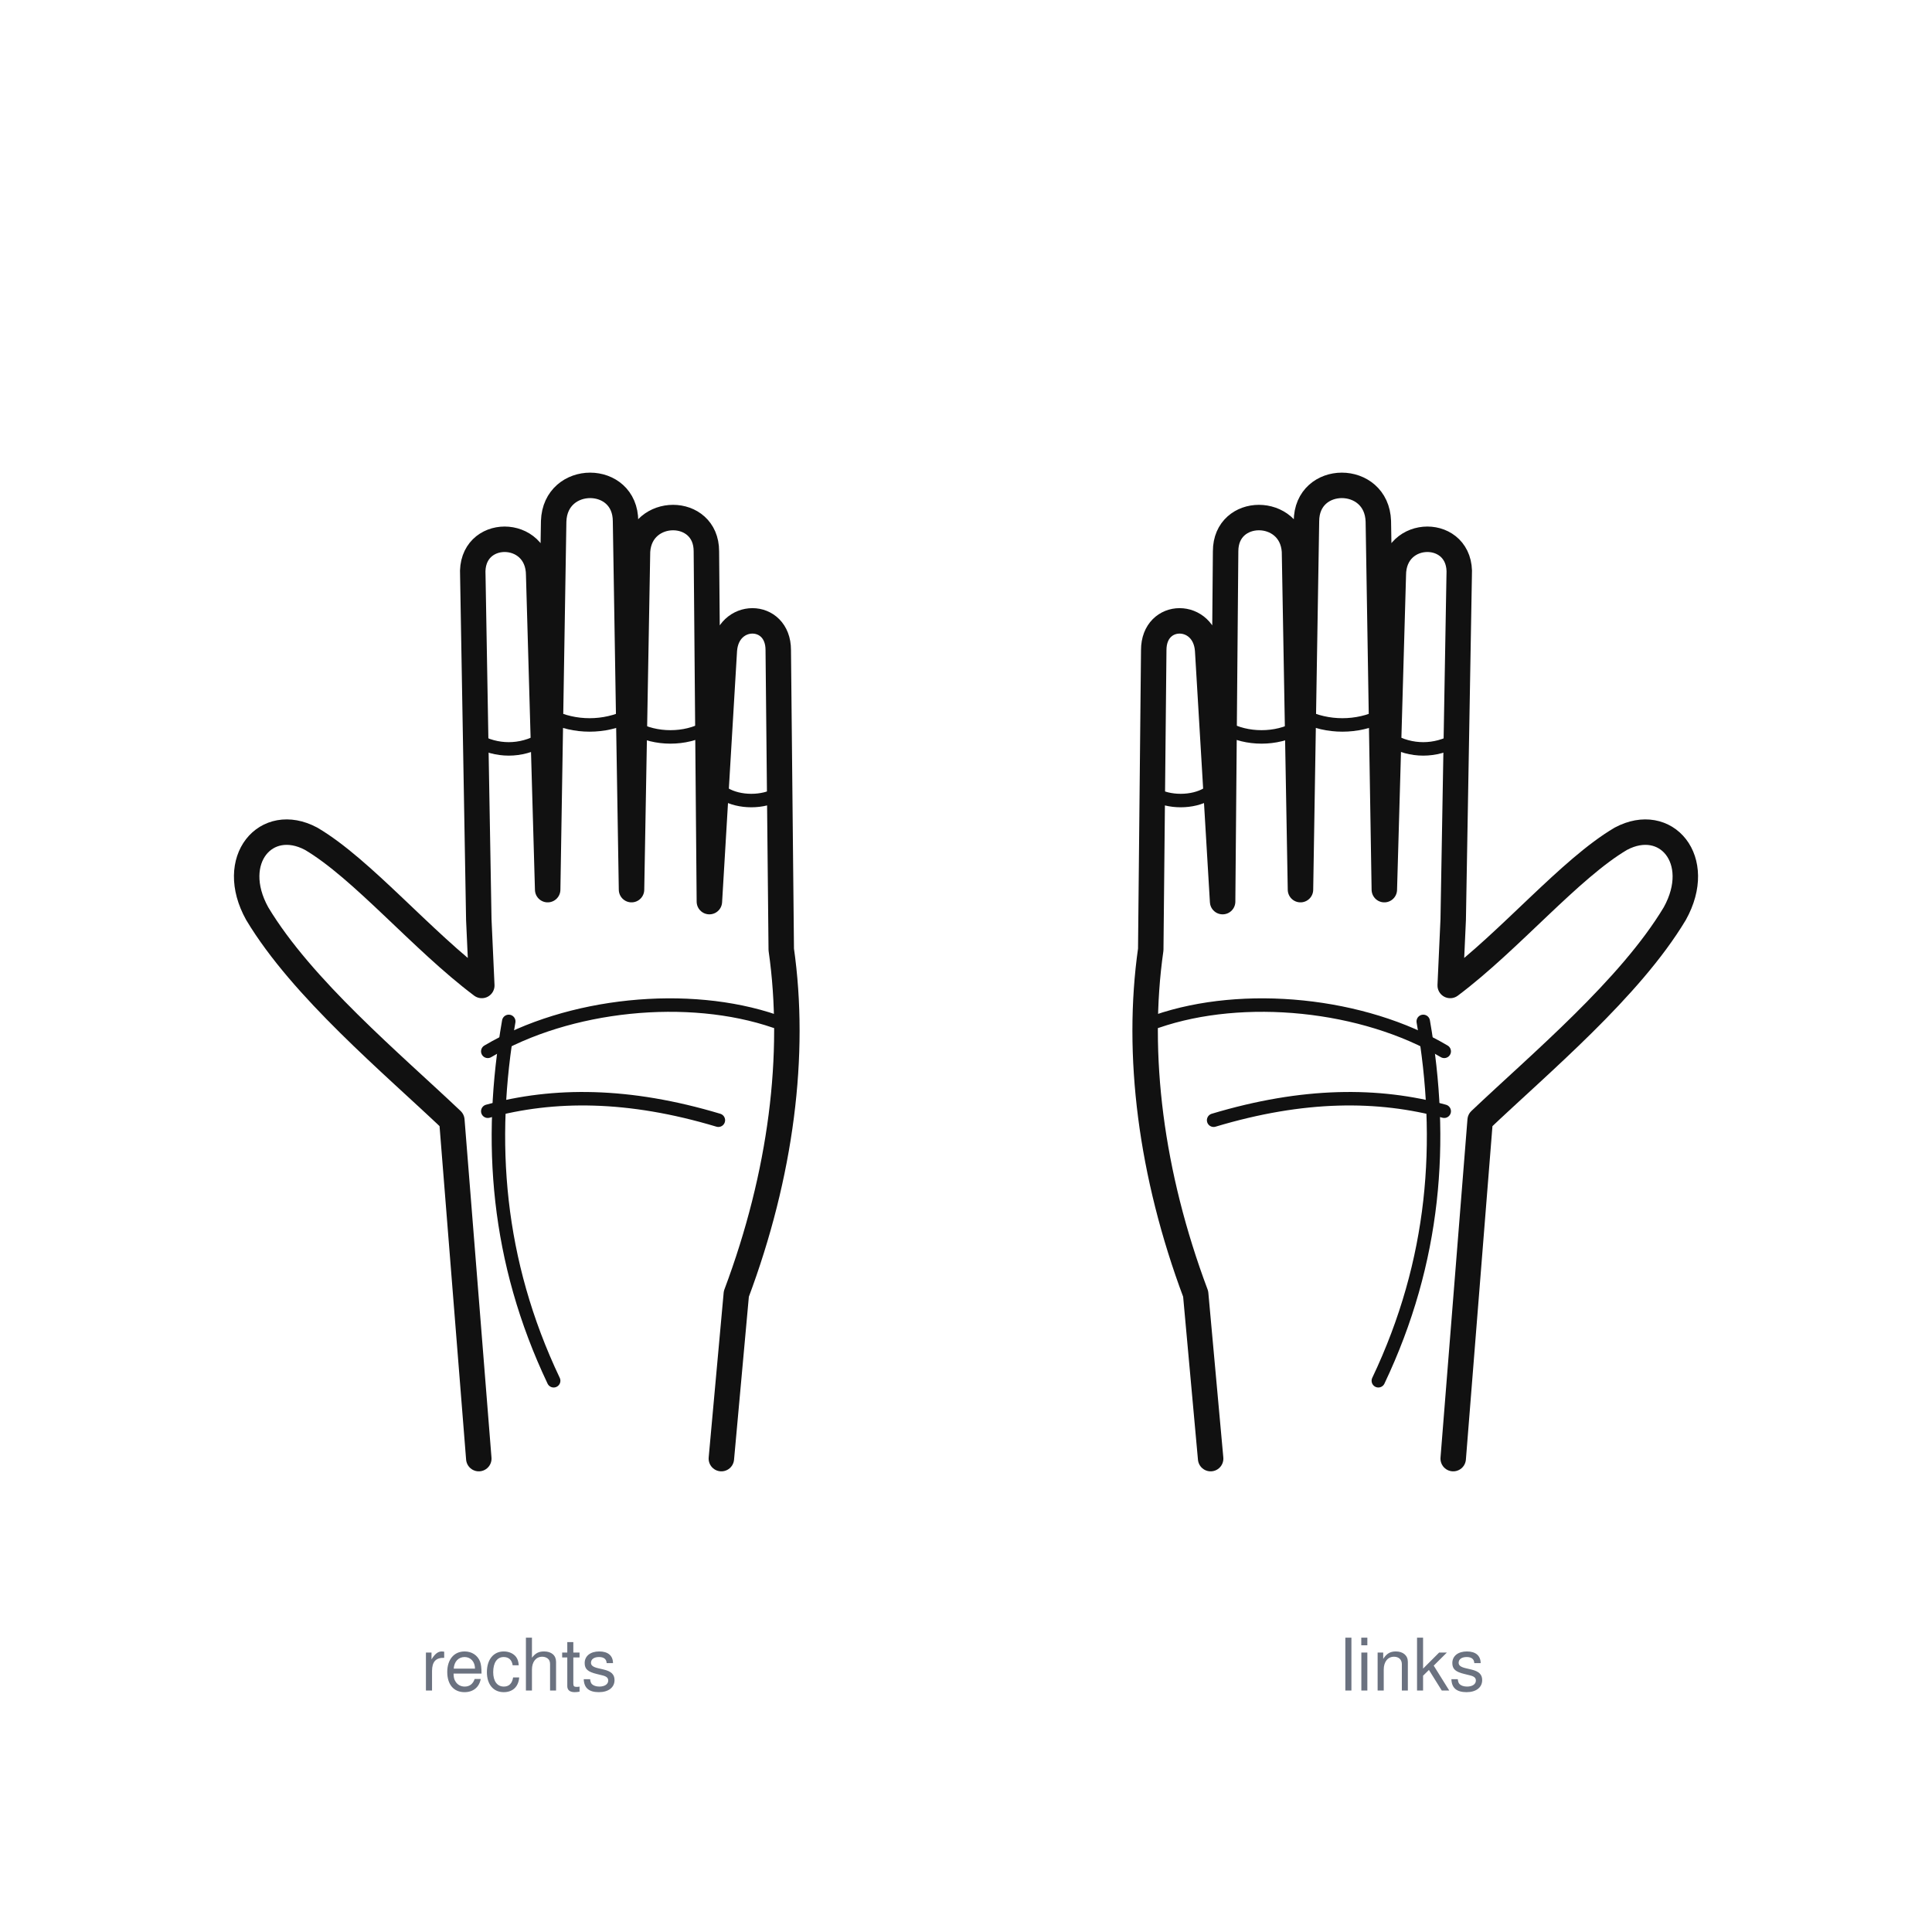
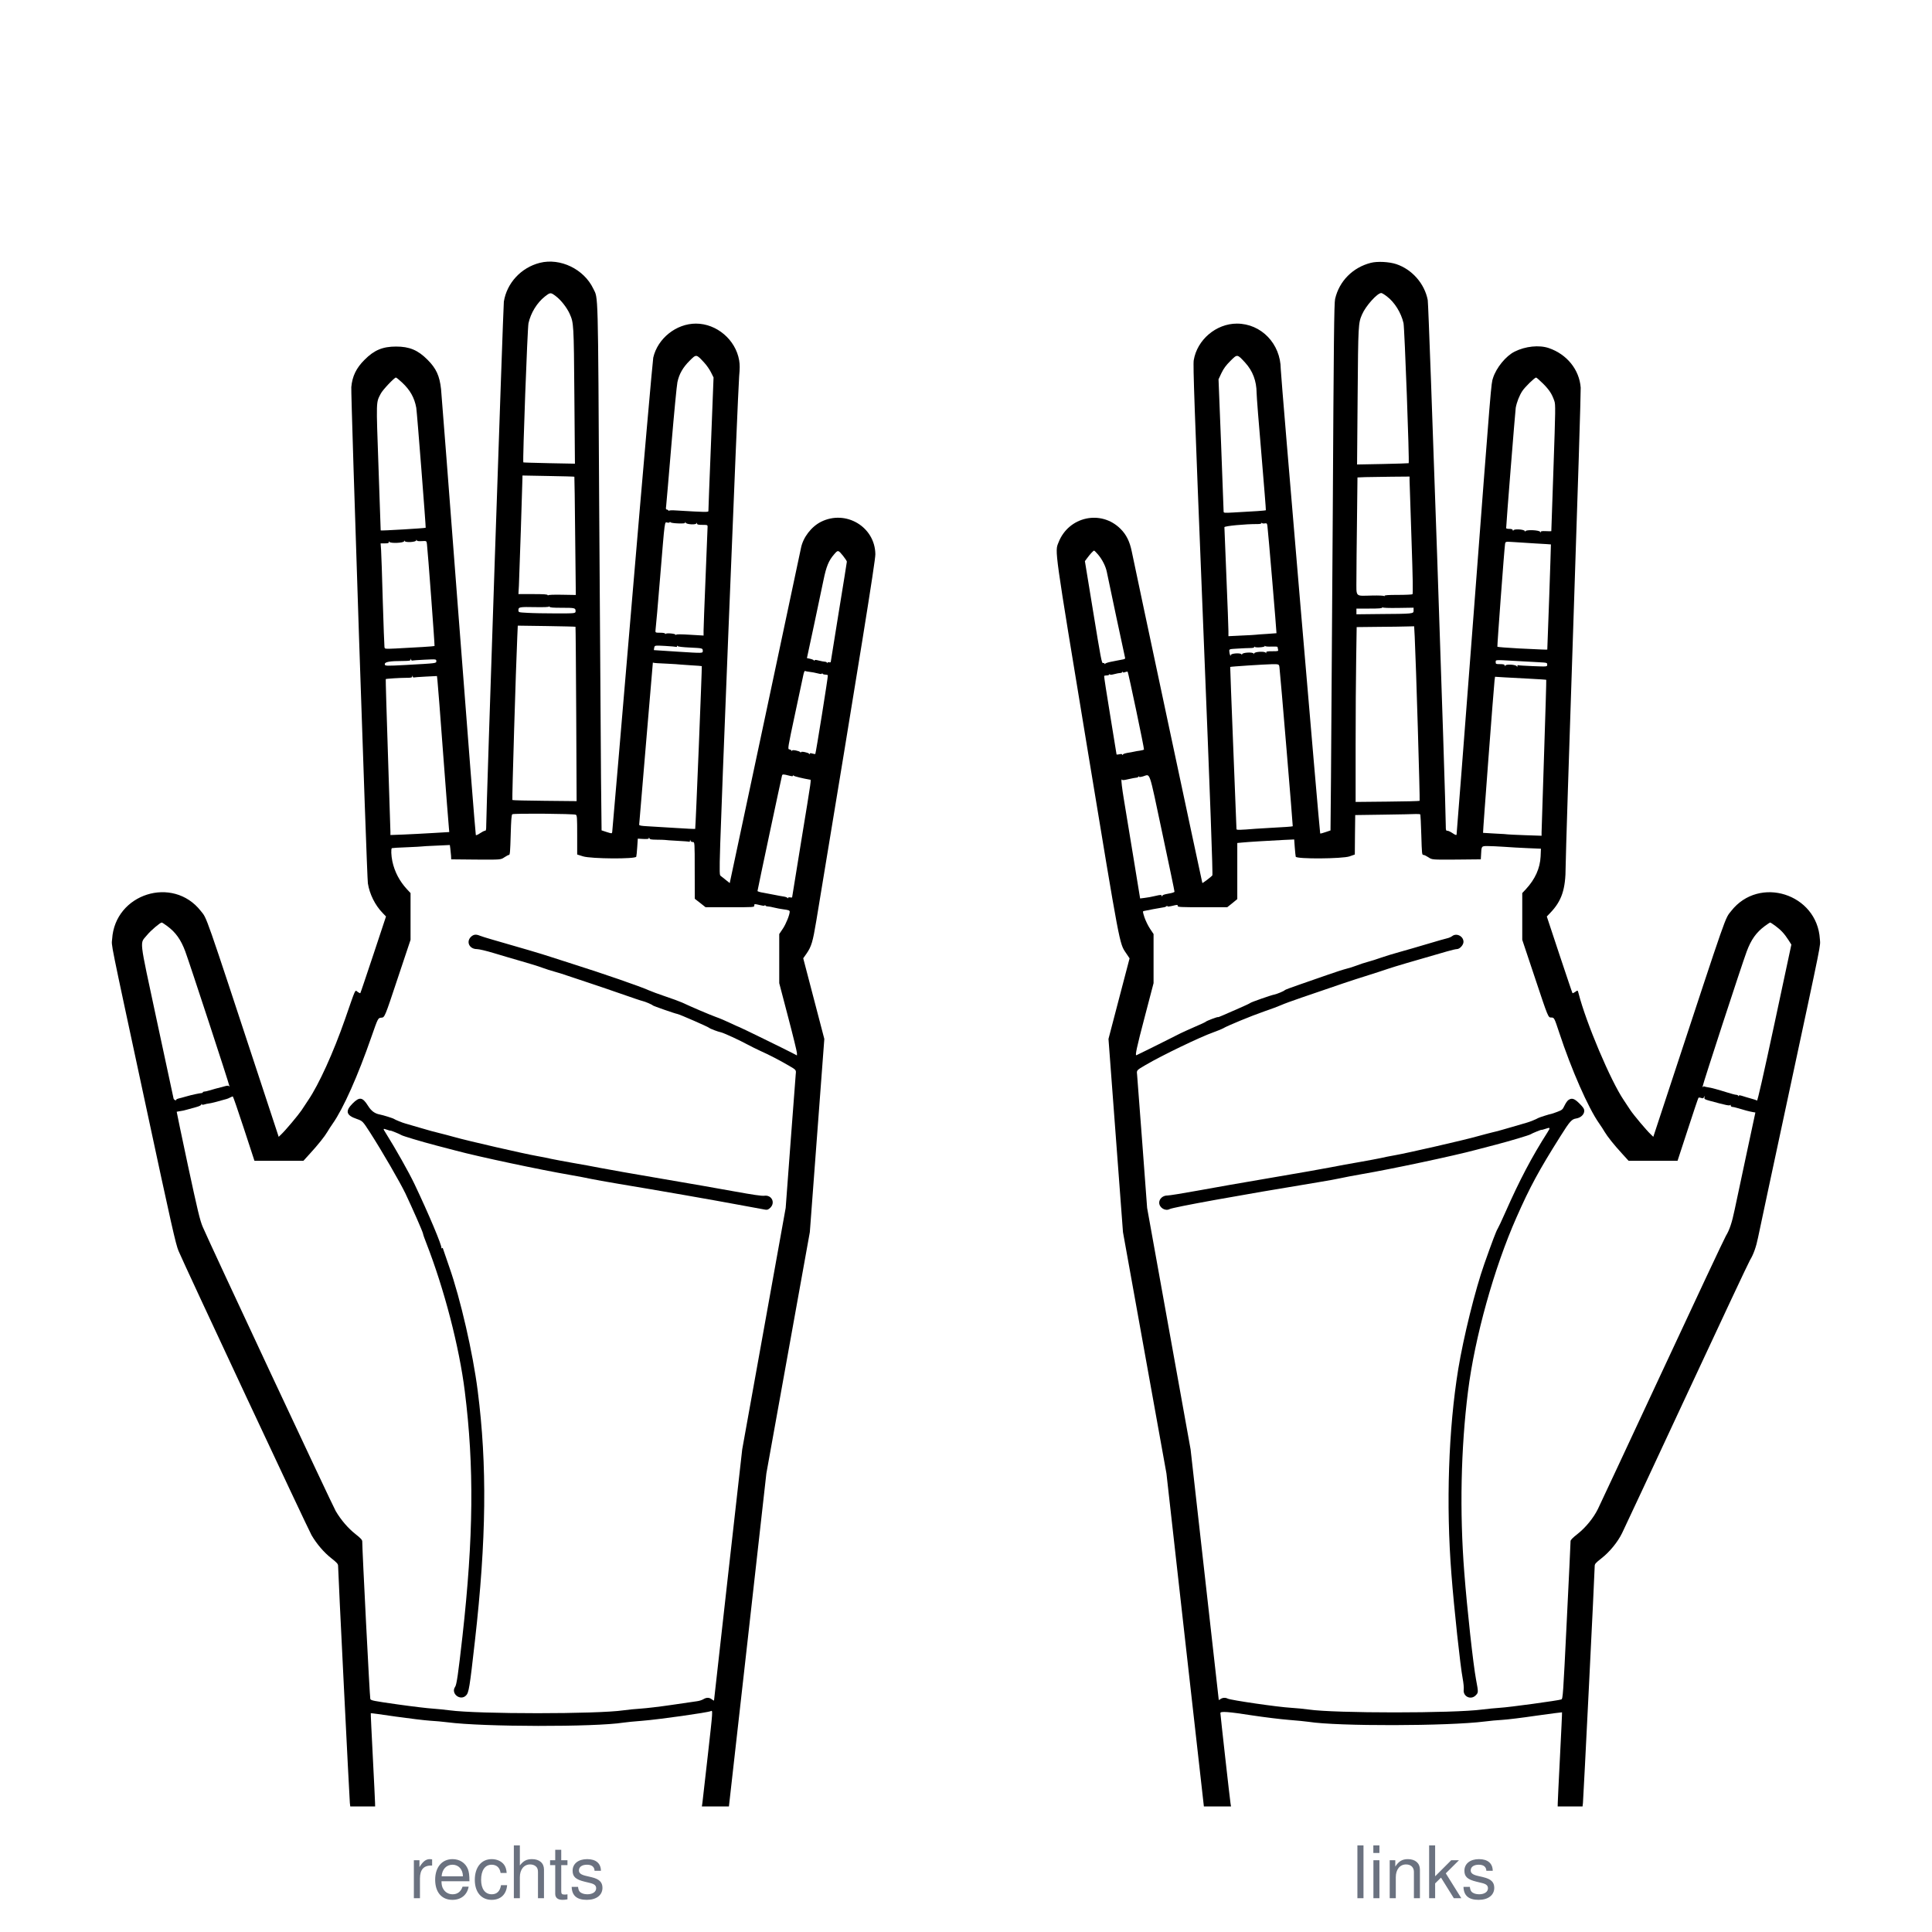
- <svg xmlns="http://www.w3.org/2000/svg" viewBox="0 0 800 800" fill="none" stroke="#111" stroke-linecap="round" stroke-linejoin="round">
-   <g transform="translate(215 400) scale(0.62) translate(-407 -463)">
-     <path stroke-width="17" d="M380 792 L 362 566 C 322 528 262 478 232 428 C 212 392 238 362 268 378 C 302 398 342 446 382 476 L 380 432 L 376 202 C 374 170 420 170 420 202 L 426 412 L 430 166 C 431 134 478 134 478 166 L 482 412 L 486 186 C 488 156 532 156 532 186 L 534 420 L 544 252 C 546 226 580 226 580 252 L 582 452 C 592 522 582 602 552 682 L 542 792" />
-     <g stroke-width="9">
-       <path d="M378 312 C 392 320 408 320 422 312" />
-       <path d="M428 296 C 444 304 464 304 480 296" />
-       <path d="M484 304 C 498 312 518 312 532 304" />
-       <path d="M544 348 C 554 354 570 354 580 348" />
-       <path d="M386 520 C 440 488 520 480 578 500" />
-       <path d="M386 560 C 430 548 480 548 540 566" />
-       <path d="M400 500 C 386 580 392 660 430 740" />
-     </g>
+ <svg xmlns="http://www.w3.org/2000/svg" viewBox="0 0 2400 2400">
+   <g transform="translate(0,2400) scale(0.1,-0.1)" fill="#000000" stroke="none">
+     <path d="M6706 20735 c-233 -59 -410 -251 -447 -482 -8 -56 -219 -6311 -219 -6510 0 -51 -3 -63 -16 -63 -8 0 -36 -14 -61 -31 -24 -17 -48 -27 -52 -23 -4 5 -101 1233 -215 2729 -114 1496 -212 2761 -217 2810 -18 166 -60 258 -168 366 -119 120 -225 164 -391 164 -166 0 -272 -44 -391 -164 -104 -103 -153 -206 -165 -340 -7 -89 192 -6078 206 -6165 21 -132 88 -269 182 -366 l43 -45 -157 -474 c-87 -260 -159 -476 -162 -478 -3 -3 -18 4 -34 16 -34 24 -17 60 -156 -340 -145 -415 -324 -809 -456 -1004 -26 -38 -64 -96 -84 -127 -38 -57 -199 -250 -254 -301 l-30 -29 -212 644 c-723 2196 -675 2058 -756 2162 -347 442 -1066 215 -1101 -349 -7 -99 -43 81 411 -2035 331 -1545 379 -1756 414 -1840 70 -168 1612 -3463 1653 -3532 65 -110 155 -215 245 -285 73 -58 84 -71 84 -97 -1 -57 141 -2901 146 -2943 l5 -43 155 0 154 0 -1 43 c0 23 -13 283 -28 577 -15 294 -27 536 -25 538 1 2 141 -17 310 -42 170 -24 361 -47 424 -51 63 -3 162 -13 220 -20 443 -58 1829 -60 2185 -4 33 5 139 16 235 23 205 16 813 102 850 120 26 13 26 13 -36 -538 -34 -303 -65 -572 -68 -598 l-7 -48 168 0 168 0 233 2068 232 2068 270 1499 270 1499 90 1200 90 1200 -131 501 -131 501 41 58 c60 87 78 145 121 405 543 3284 735 4472 734 4556 -4 341 -367 557 -675 403 -121 -61 -223 -194 -249 -326 -6 -31 -205 -966 -441 -2077 -237 -1111 -433 -2035 -437 -2052 l-7 -33 -45 36 c-25 20 -55 44 -68 54 -23 18 -23 18 97 3047 66 1665 126 3086 133 3157 9 101 9 145 0 200 -44 256 -279 456 -537 456 -245 0 -475 -184 -530 -422 -7 -35 -125 -1370 -260 -2968 -135 -1598 -248 -2914 -250 -2926 -4 -20 -4 -20 -68 0 l-64 21 -7 650 c-3 358 -13 1829 -22 3270 -16 2860 -12 2679 -74 2809 -116 243 -410 385 -664 321z m201 -416 c62 -47 135 -140 170 -218 50 -113 51 -120 58 -1018 l7 -843 -318 6 c-176 4 -321 8 -323 10 -10 9 51 1672 64 1729 29 129 106 254 203 331 70 54 72 54 139 3z m1843 -826 c29 -31 66 -85 83 -120 l31 -62 -32 -823 c-18 -453 -33 -829 -32 -837 0 -14 -37 -14 -383 7 -69 5 -107 3 -108 -3 0 -5 -3 -4 -6 3 -2 6 -11 12 -19 12 -12 0 -14 9 -9 43 3 23 32 364 65 757 33 393 67 745 75 782 22 103 68 183 151 266 85 85 83 85 184 -25z m-3756 -244 c101 -94 154 -189 177 -314 9 -50 121 -1486 117 -1491 -7 -6 -557 -39 -559 -33 0 2 -13 354 -27 782 -30 854 -31 801 28 917 23 46 169 200 188 200 6 0 40 -27 76 -61z m2141 -1171 c2 -2 6 -333 10 -736 l8 -733 -172 3 c-109 2 -171 -1 -172 -7 0 -5 -3 -4 -6 3 -3 9 -50 12 -184 12 l-179 0 6 103 c5 102 44 1280 44 1339 l0 31 321 -6 c177 -3 322 -7 324 -9z m1288 -580 c72 -2 87 0 88 12 1 12 2 11 6 -2 6 -23 132 -31 134 -8 1 11 3 10 6 -2 4 -15 16 -18 69 -18 60 0 64 -1 64 -22 0 -13 -11 -295 -25 -628 -14 -333 -25 -632 -25 -665 l0 -60 -170 10 c-113 7 -170 7 -170 0 0 -5 -4 -5 -8 1 -9 15 -122 23 -123 9 0 -5 -3 -4 -6 3 -3 8 -26 12 -64 12 -60 0 -60 0 -55 43 4 23 29 312 56 642 62 750 54 688 91 683 17 -3 29 0 29 6 0 7 3 7 8 -1 4 -7 42 -13 95 -15z m-3184 -220 c60 4 60 4 65 -40 10 -77 98 -1259 94 -1263 -4 -4 -219 -18 -485 -31 -132 -6 -132 -6 -137 17 -2 13 -12 272 -21 574 -8 303 -18 587 -21 633 l-6 82 51 0 c41 0 51 3 52 18 1 13 2 13 5 2 7 -23 184 -16 185 8 1 13 2 14 5 2 7 -23 144 -15 145 8 1 14 2 14 5 2 4 -12 18 -14 63 -12z m5234 -183 c26 -33 47 -65 47 -72 0 -7 -45 -287 -100 -623 -55 -337 -100 -616 -100 -622 0 -6 -9 -8 -20 -5 -11 3 -20 0 -21 -6 0 -8 -2 -8 -6 1 -2 6 -14 12 -26 12 -12 0 -46 7 -74 14 -39 10 -53 11 -53 3 0 -8 -3 -9 -8 -1 -4 6 -25 15 -48 20 l-40 9 88 410 c48 226 101 478 118 560 34 166 64 241 131 318 49 57 51 57 112 -18z m-3498 -645 c166 0 175 -2 175 -41 0 -29 0 -29 -242 -29 -134 0 -294 3 -355 7 -113 6 -113 6 -113 34 0 38 12 41 213 37 106 -2 167 1 168 7 0 6 3 4 6 -2 3 -10 43 -13 148 -13z m174 -236 c2 -1 6 -489 9 -1084 l5 -1082 -396 4 c-217 2 -398 6 -402 10 -6 6 44 1666 61 2030 l6 136 357 -5 c196 -3 358 -7 360 -9z m1253 -250 c4 -3 8 1 8 8 0 9 3 10 8 2 4 -7 64 -14 152 -18 163 -8 160 -8 160 -44 0 -27 0 -27 -302 -8 -167 11 -304 20 -305 20 -1 1 1 14 4 30 6 29 6 29 137 22 71 -4 134 -10 138 -12z m-3284 -170 c4 2 73 7 155 11 147 7 147 7 147 -18 0 -27 8 -26 -370 -47 -260 -14 -270 -14 -270 10 0 28 62 39 228 39 80 1 92 3 93 19 1 16 2 16 6 -1 2 -9 8 -15 11 -13z m3160 -38 c85 -4 161 -9 170 -11 10 -1 73 -6 142 -10 69 -4 126 -8 128 -10 4 -4 -77 -2018 -82 -2022 -2 -2 -113 3 -247 12 -134 8 -290 18 -346 21 -77 4 -103 9 -103 19 0 8 38 463 85 1011 47 549 85 1000 85 1002 0 2 3 1 8 -1 4 -3 76 -8 160 -11z m1779 -102 c26 -3 72 -11 101 -19 38 -10 52 -10 53 -2 0 8 2 8 6 0 2 -7 18 -13 33 -13 16 0 31 -4 34 -9 5 -8 -149 -969 -156 -977 -3 -2 -19 0 -36 5 -23 7 -32 6 -32 -2 0 -8 -3 -9 -8 -1 -11 16 -102 34 -102 20 0 -8 -3 -8 -8 0 -11 16 -102 34 -102 20 0 -8 -2 -8 -8 0 -4 7 -16 14 -28 15 -20 4 -18 17 72 439 51 239 98 459 104 488 6 29 15 50 20 47 5 -3 30 -8 57 -11z m-4919 -70 c4 2 71 7 149 11 l141 7 6 -53 c4 -30 36 -441 71 -914 36 -473 67 -885 71 -915 l5 -56 -203 -12 c-112 -7 -276 -15 -365 -19 l-163 -6 0 39 c0 21 -14 457 -31 967 -17 511 -29 930 -27 931 5 5 177 16 256 16 61 0 72 3 73 18 1 16 2 16 6 -1 2 -9 8 -15 11 -13z m4660 -1218 c38 -10 52 -11 52 -3 0 8 3 8 8 2 6 -9 119 -36 202 -50 19 -3 27 54 -106 -758 -63 -384 -114 -701 -114 -704 0 -3 -11 -3 -25 -1 -14 3 -25 1 -25 -6 0 -8 -2 -8 -8 0 -4 6 -25 14 -47 17 -22 3 -71 12 -110 20 -38 8 -103 20 -142 27 -40 6 -73 16 -73 22 0 12 299 1418 305 1436 6 15 18 15 83 -2z m-2645 -487 c15 -9 17 -32 17 -252 l0 -242 73 -23 c99 -31 652 -35 661 -4 3 9 8 63 12 120 l7 104 68 -4 c56 -2 69 0 70 12 1 11 3 10 6 -2 4 -15 17 -18 91 -19 48 0 94 -2 102 -3 8 -2 78 -7 155 -11 77 -4 143 -9 148 -12 4 -2 8 4 8 14 1 17 2 17 6 1 3 -11 14 -18 29 -18 24 0 24 0 24 -352 l1 -353 67 -52 67 -53 303 0 c295 0 302 0 302 20 0 24 -1 23 73 6 41 -10 57 -10 58 -2 0 7 3 6 6 -1 2 -7 16 -13 30 -13 14 0 51 -7 82 -15 31 -7 79 -17 106 -20 69 -9 85 -14 85 -30 0 -38 -46 -153 -85 -211 l-45 -67 0 -305 0 -305 110 -420 c61 -231 110 -433 110 -449 l0 -29 -57 30 c-90 47 -651 321 -657 321 -3 0 -52 22 -109 49 -56 27 -140 63 -187 79 -79 29 -295 121 -419 179 -29 13 -121 47 -205 75 -83 28 -178 63 -211 78 -93 43 -563 206 -940 325 -99 31 -225 72 -280 90 -88 30 -390 119 -730 216 -60 17 -125 38 -143 45 -50 21 -80 17 -113 -15 -61 -62 -17 -151 75 -151 25 0 116 -21 208 -49 90 -27 244 -73 343 -101 99 -28 216 -64 260 -81 44 -16 112 -38 150 -48 39 -10 111 -33 160 -50 50 -17 164 -55 255 -85 91 -30 277 -93 414 -141 136 -48 258 -89 271 -91 26 -5 118 -44 125 -54 6 -7 271 -100 305 -106 29 -5 387 -162 394 -172 7 -9 113 -50 148 -56 32 -7 227 -96 324 -149 47 -25 121 -62 165 -82 106 -47 239 -116 352 -182 93 -54 93 -54 87 -106 -3 -29 -32 -414 -65 -857 l-60 -805 -270 -1500 -270 -1500 -175 -1555 c-96 -855 -175 -1558 -175 -1563 0 -5 -12 1 -26 12 -33 26 -67 27 -108 2 -17 -10 -51 -21 -76 -24 -25 -4 -166 -24 -315 -46 -148 -22 -322 -42 -385 -46 -63 -4 -159 -13 -213 -21 -328 -48 -1804 -48 -2164 0 -59 8 -153 17 -208 21 -55 3 -250 26 -434 52 -303 43 -334 49 -341 68 -7 16 -101 1868 -100 1956 0 20 -17 39 -84 92 -90 70 -180 175 -245 285 -41 69 -1583 3364 -1653 3532 -34 80 -63 202 -183 760 -78 366 -141 667 -140 669 2 1 21 5 42 8 21 2 58 10 83 18 25 7 75 21 113 31 44 12 67 24 68 34 0 9 2 10 5 3 4 -8 14 -9 32 -3 15 5 43 11 62 13 29 4 89 19 215 55 11 3 31 11 45 19 14 7 28 13 32 13 4 0 66 -180 138 -400 l131 -400 304 0 304 0 80 88 c100 109 184 214 218 272 14 25 45 72 68 105 130 185 311 591 479 1075 82 235 82 235 123 238 42 3 42 3 202 485 l161 482 0 291 0 290 -45 48 c-92 100 -153 216 -181 346 -15 72 -18 156 -6 164 4 2 88 8 187 11 99 4 182 9 185 10 3 2 82 6 177 10 l171 8 6 -44 c3 -24 7 -64 9 -89 l2 -45 308 -3 c308 -2 308 -2 352 28 24 16 50 30 58 30 12 0 15 43 21 248 5 183 10 250 20 257 17 13 764 7 789 -6z m-5077 -1382 c107 -79 171 -169 226 -317 55 -149 548 -1653 547 -1670 0 -9 -3 -10 -5 -4 -3 8 -15 9 -37 4 -117 -30 -167 -44 -206 -56 -25 -8 -53 -14 -63 -14 -10 0 -18 -4 -18 -8 0 -5 -6 -9 -12 -10 -30 -2 -129 -23 -193 -42 -38 -11 -82 -23 -97 -26 -16 -4 -28 -10 -28 -14 0 -17 -29 -5 -34 14 -2 12 -96 445 -207 964 -229 1073 -215 949 -119 1070 42 52 160 152 179 152 5 0 35 -19 67 -43z" />
+     <path d="M4379 10291 c-93 -94 -79 -146 53 -191 73 -26 73 -26 166 -170 152 -237 371 -616 438 -755 88 -186 216 -477 219 -500 1 -11 19 -63 40 -115 223 -571 410 -1290 479 -1845 117 -933 108 -1813 -29 -3040 -53 -469 -72 -602 -91 -629 -58 -83 64 -180 135 -108 35 34 45 94 111 681 142 1253 153 2180 34 3106 -59 466 -215 1145 -354 1539 -44 126 -80 231 -80 233 0 2 -5 1 -12 -3 -6 -4 -8 -3 -5 3 12 20 -160 429 -335 796 -68 143 -232 434 -356 632 -37 59 -37 59 16 41 23 -9 42 -13 42 -11 0 5 122 -45 135 -55 14 -11 255 -83 435 -130 85 -22 196 -51 245 -64 279 -75 1052 -239 1415 -301 107 -19 225 -41 263 -50 37 -8 187 -35 335 -60 490 -81 1194 -204 1497 -261 165 -31 314 -58 332 -61 26 -4 38 1 63 25 64 64 15 161 -76 148 -32 -4 -134 11 -372 54 -180 33 -592 105 -917 160 -324 55 -660 114 -745 131 -85 17 -243 46 -350 64 -107 19 -225 41 -262 49 -36 9 -117 25 -180 36 -146 25 -867 190 -1023 235 -66 18 -151 41 -190 50 -38 8 -146 38 -240 66 -93 28 -176 52 -185 54 -22 5 -123 45 -135 55 -9 8 -137 48 -176 55 -64 12 -107 44 -147 108 -69 110 -106 115 -193 28z" />
+     <path d="M17029 20735 c-224 -57 -393 -227 -444 -449 -12 -51 -17 -503 -29 -2681 -9 -1441 -19 -2913 -22 -3270 l-6 -651 -62 -21 c-33 -12 -63 -19 -66 -17 -7 8 -489 5678 -490 5769 -2 315 -243 565 -545 565 -258 0 -494 -201 -536 -455 -10 -59 8 -568 115 -3229 93 -2306 124 -3162 116 -3171 -17 -20 -120 -98 -124 -94 -3 4 -843 3949 -877 4119 -25 123 -67 208 -139 280 -242 242 -646 154 -771 -169 -46 -117 -58 -35 359 -2561 409 -2480 397 -2416 479 -2538 l45 -67 -131 -500 -131 -501 90 -1200 90 -1200 270 -1499 270 -1499 232 -2068 233 -2068 168 0 169 0 -6 37 c-8 49 -126 1103 -126 1123 0 24 99 17 400 -30 146 -22 348 -47 450 -55 102 -8 212 -19 245 -24 359 -57 1730 -54 2190 4 61 8 157 17 215 20 58 3 248 26 423 52 175 25 320 43 321 42 2 -2 -10 -247 -25 -544 -15 -297 -28 -559 -28 -582 l-1 -43 154 0 155 0 5 43 c5 42 147 2886 146 2943 0 26 11 39 85 97 101 79 200 200 255 312 22 44 382 815 800 1712 418 898 773 1654 790 1681 42 68 76 164 99 278 11 55 182 857 381 1784 427 1993 393 1825 387 1925 -34 563 -754 791 -1101 349 -81 -104 -33 34 -756 -2162 l-212 -644 -30 29 c-55 51 -216 244 -254 301 -20 31 -58 89 -84 127 -162 239 -466 957 -560 1323 -11 43 -11 43 -41 21 -17 -12 -32 -19 -35 -16 -3 2 -75 218 -162 478 l-157 474 43 45 c142 148 191 293 191 575 0 94 43 1455 96 3025 53 1570 94 2887 91 2925 -17 223 -171 414 -396 491 -120 41 -291 23 -425 -44 -108 -54 -227 -199 -268 -327 -24 -73 -19 -9 -242 -2945 -114 -1493 -209 -2721 -211 -2728 -3 -9 -17 -4 -48 17 -25 17 -54 31 -65 31 -19 0 -21 6 -21 63 0 291 -211 6464 -224 6529 -39 204 -194 381 -391 447 -88 29 -235 37 -316 16z m198 -416 c97 -73 178 -203 208 -333 13 -58 75 -1730 64 -1740 -2 -2 -147 -6 -323 -10 l-318 -6 7 848 c7 893 8 907 55 1016 45 105 189 266 239 266 8 0 38 -18 68 -41z m-1758 -825 c93 -102 140 -227 141 -374 0 -41 27 -385 60 -765 32 -379 57 -691 55 -693 -5 -5 -146 -15 -397 -28 -128 -7 -128 -7 -128 17 0 13 -14 387 -31 830 l-32 807 36 77 c28 58 56 96 112 152 86 86 84 86 184 -23z m3701 -261 c77 -78 109 -127 139 -215 15 -44 14 -103 -11 -830 -14 -431 -27 -785 -27 -786 -1 -2 -30 -2 -66 0 -52 2 -65 0 -66 -12 -1 -11 -2 -11 -6 2 -6 24 -182 31 -184 8 -1 -11 -2 -11 -6 2 -6 23 -142 31 -144 8 -1 -11 -3 -10 -6 3 -3 12 -15 17 -44 17 -21 0 -39 4 -39 9 0 47 113 1458 119 1496 13 70 46 154 82 208 32 49 153 167 171 167 6 0 45 -35 88 -77z m-1660 -1200 c1 -27 11 -354 24 -728 17 -500 20 -682 12 -687 -6 -4 -86 -8 -178 -8 -127 0 -168 -3 -169 -12 0 -7 -2 -8 -5 -3 -2 6 -60 9 -151 7 -215 -4 -193 -28 -193 206 0 108 3 436 7 729 l6 532 96 4 c53 1 198 4 324 5 l227 2 0 -47z m-1800 -535 c26 4 29 1 34 -29 7 -40 116 -1333 113 -1335 -1 -1 -56 -5 -122 -9 -66 -4 -127 -8 -135 -10 -8 -2 -88 -6 -178 -10 l-162 -8 0 64 c0 35 -11 336 -25 669 -14 333 -25 612 -25 621 0 15 260 40 413 39 31 0 47 4 48 13 0 7 2 8 5 1 2 -6 18 -9 34 -6z m3365 -249 c105 -6 191 -11 191 -12 2 -2 -43 -1300 -45 -1306 -1 -3 -65 0 -356 14 -146 8 -259 17 -264 21 -4 4 86 1219 95 1273 5 34 5 34 97 28 51 -4 178 -12 282 -18z m-5436 -136 c53 -62 97 -148 111 -221 20 -101 221 -1046 226 -1063 4 -13 -6 -18 -43 -24 -26 -5 -52 -9 -58 -11 -5 -1 -39 -8 -75 -15 -36 -7 -68 -18 -72 -24 -5 -6 -8 -6 -8 2 0 6 -8 9 -18 6 -16 -4 -27 55 -121 631 l-104 635 28 38 c37 50 77 93 86 93 4 0 26 -21 48 -47z m3731 -665 l190 3 0 -35 c0 -41 3 -41 -432 -44 l-278 -3 0 36 0 35 160 0 c121 0 160 3 161 13 0 6 2 8 5 2 2 -6 74 -9 194 -7z m204 -355 c16 -320 67 -2035 61 -2041 -4 -4 -184 -8 -401 -10 l-394 -4 0 695 c0 381 3 870 7 1085 l6 392 271 3 c149 1 310 3 357 5 l86 2 7 -127z m-1779 -125 c41 2 75 0 75 -5 0 -4 3 -18 6 -30 6 -22 4 -23 -70 -23 -65 0 -76 -2 -77 -17 -1 -14 -2 -14 -5 -3 -7 23 -144 15 -145 -8 -1 -14 -2 -14 -5 -2 -7 23 -144 15 -145 -8 -1 -14 -2 -14 -5 -2 -7 23 -134 15 -135 -8 -1 -27 -17 17 -18 49 -1 26 -1 26 106 32 58 4 128 7 155 7 31 0 48 4 49 13 0 6 2 8 5 2 6 -14 124 -6 125 8 0 7 2 8 5 2 2 -6 35 -9 79 -7z m3022 -178 c98 -5 229 -13 291 -16 111 -6 112 -6 112 -31 0 -25 0 -25 -177 -18 -98 4 -181 9 -185 12 -5 2 -9 -4 -9 -14 -1 -16 -2 -16 -6 -1 -6 23 -142 31 -144 8 -1 -11 -3 -10 -6 3 -4 13 -15 17 -59 17 -51 0 -54 1 -54 25 0 30 -12 29 237 15z m-2923 -82 c11 -83 168 -1969 165 -1972 -4 -4 -118 -12 -294 -21 -60 -3 -135 -8 -165 -10 -198 -16 -240 -17 -240 -5 0 7 -18 462 -40 1013 -22 550 -39 1001 -38 1002 5 5 423 32 515 34 92 1 92 1 97 -41z m-1917 -57 c14 5 28 7 31 5 9 -10 209 -961 203 -968 -3 -3 -26 -9 -51 -13 -25 -3 -52 -8 -60 -10 -8 -2 -31 -7 -50 -10 -72 -11 -95 -18 -102 -29 -6 -8 -8 -8 -8 0 0 8 -11 9 -35 4 -19 -4 -35 -5 -35 -1 0 3 -36 222 -79 486 -44 264 -77 483 -75 487 3 5 18 8 35 8 16 0 29 6 30 13 0 8 2 8 5 1 4 -9 19 -8 57 2 29 8 62 14 75 14 12 0 22 6 23 13 0 9 2 9 5 0 4 -9 13 -9 31 -2z m5023 -82 c113 -6 207 -12 208 -14 2 -2 -10 -419 -27 -927 -17 -508 -31 -943 -31 -967 l0 -43 -207 7 c-115 4 -210 9 -213 10 -3 2 -72 6 -155 10 -82 4 -151 8 -152 9 -4 3 135 1836 143 1895 l6 44 111 -7 c62 -3 204 -11 317 -17z m-4562 -1916 c84 -395 153 -723 152 -730 0 -7 -31 -17 -75 -24 -55 -10 -75 -17 -76 -28 0 -14 -1 -14 -7 0 -6 15 -13 15 -82 -1 -41 -10 -100 -21 -131 -24 l-56 -7 -83 508 c-46 279 -99 608 -120 730 -21 126 -33 228 -28 235 5 8 8 9 8 2 0 -8 24 -6 78 7 42 10 87 18 100 19 12 0 22 6 23 13 0 8 2 8 5 1 4 -9 17 -8 52 1 95 27 69 103 240 -702z m3206 229 c2 -4 8 -119 12 -255 7 -235 8 -247 26 -247 11 0 39 -14 63 -30 44 -30 44 -30 347 -28 l303 3 3 50 c5 116 4 115 80 115 37 0 128 -4 202 -9 74 -6 209 -13 299 -17 l163 -7 -4 -96 c-7 -147 -68 -283 -183 -407 l-45 -48 0 -290 0 -291 161 -482 c161 -483 161 -483 198 -483 38 0 38 0 100 -187 151 -459 361 -937 496 -1128 23 -33 54 -80 68 -105 34 -58 118 -163 218 -272 l80 -88 304 0 304 0 127 388 c69 213 129 391 133 395 4 4 19 3 33 -2 22 -8 27 -6 37 12 10 21 10 21 5 -3 -5 -23 -1 -26 63 -44 208 -57 251 -65 257 -52 2 6 5 3 5 -6 1 -10 9 -18 19 -18 10 0 38 -6 63 -14 78 -24 153 -44 190 -50 l35 -6 -113 -528 c-62 -290 -127 -594 -144 -677 -34 -164 -64 -253 -109 -327 -17 -27 -372 -783 -790 -1681 -418 -897 -778 -1668 -800 -1712 -55 -112 -154 -233 -255 -312 -59 -46 -85 -73 -85 -87 1 -12 -21 -457 -47 -990 -46 -938 -48 -969 -68 -977 -32 -13 -650 -98 -765 -104 -58 -4 -154 -13 -215 -21 -360 -48 -1831 -48 -2161 0 -54 8 -151 17 -214 21 -165 9 -752 95 -789 114 -28 15 -63 13 -89 -5 -12 -8 -22 -14 -22 -12 0 2 -79 703 -175 1558 l-175 1555 -270 1500 -270 1500 -60 805 c-33 443 -62 828 -65 855 -6 50 -6 50 107 116 203 119 676 347 843 406 55 20 109 42 120 49 45 29 351 155 504 208 91 31 187 67 215 80 28 13 143 56 256 94 488 168 625 214 795 267 99 31 225 72 280 91 86 29 280 86 729 215 55 16 110 29 124 29 35 0 82 51 82 90 0 70 -87 114 -141 71 -13 -10 -40 -22 -59 -26 -19 -4 -129 -35 -245 -70 -115 -35 -271 -79 -345 -100 -74 -20 -178 -52 -230 -70 -52 -19 -129 -43 -170 -54 -41 -11 -103 -31 -137 -45 -34 -13 -92 -32 -130 -41 -37 -9 -144 -44 -238 -77 -93 -33 -249 -87 -345 -120 -96 -33 -177 -63 -180 -68 -7 -11 -99 -49 -131 -55 -39 -7 -293 -96 -299 -105 -3 -4 -68 -35 -145 -68 -77 -33 -166 -72 -197 -86 -32 -14 -58 -24 -58 -21 0 7 -144 -47 -151 -57 -3 -4 -63 -33 -135 -63 -71 -31 -151 -67 -179 -81 -27 -13 -102 -51 -165 -83 -97 -50 -358 -178 -382 -189 -20 -9 0 87 102 475 l110 420 0 305 0 305 -44 66 c-24 36 -55 100 -69 141 -24 76 -24 76 -3 80 12 3 62 12 111 22 50 9 106 19 125 22 19 2 38 10 42 16 6 8 8 8 8 0 0 -8 16 -7 58 2 72 17 72 17 72 -1 0 -13 41 -15 308 -15 l307 0 63 50 62 51 0 349 0 348 63 6 c70 7 315 22 513 32 l131 6 7 -98 c4 -55 10 -107 12 -116 9 -31 580 -27 669 4 l65 23 2 245 3 245 350 5 c193 3 373 6 402 8 28 1 54 -1 57 -6z m4412 -1385 c68 -50 112 -98 162 -176 l35 -55 -208 -973 c-143 -667 -212 -970 -219 -965 -6 5 -40 17 -76 26 -36 10 -84 24 -107 32 -33 10 -43 10 -44 1 0 -9 -2 -8 -6 1 -2 6 -14 12 -25 12 -11 0 -62 13 -112 29 -115 36 -202 60 -243 65 -17 2 -36 7 -42 10 -5 3 -12 0 -14 -6 -3 -7 -6 -4 -6 7 -1 20 483 1503 547 1675 55 148 119 238 226 317 32 24 62 43 66 43 4 0 34 -19 66 -43z" />
+     <path d="M19482 10334 c-12 -8 -33 -39 -47 -68 -24 -50 -30 -55 -88 -77 -34 -13 -66 -24 -72 -25 -27 -4 -161 -47 -170 -54 -12 -10 -113 -50 -135 -55 -9 -2 -92 -26 -185 -54 -94 -28 -201 -58 -240 -66 -38 -9 -124 -32 -190 -50 -156 -45 -877 -210 -1023 -235 -63 -11 -144 -27 -180 -36 -37 -8 -155 -30 -262 -49 -107 -18 -265 -47 -350 -64 -85 -17 -420 -76 -745 -131 -324 -55 -738 -127 -920 -161 -181 -33 -349 -60 -373 -60 -55 1 -102 -40 -102 -89 0 -62 76 -109 129 -80 46 24 867 173 1848 334 116 19 242 42 280 51 37 9 156 31 263 50 363 62 1136 226 1415 301 50 13 160 42 245 64 180 47 421 119 435 130 13 10 135 60 135 55 0 -2 19 2 41 10 68 24 72 20 32 -42 -193 -302 -346 -592 -523 -993 -44 -100 -87 -191 -95 -203 -19 -29 -70 -165 -166 -437 -113 -320 -258 -907 -324 -1306 -122 -748 -153 -1682 -85 -2548 33 -430 111 -1147 140 -1297 10 -53 16 -115 13 -137 -12 -86 87 -134 148 -73 35 36 35 36 5 197 -35 185 -111 873 -146 1329 -59 753 -43 1541 46 2250 84 672 324 1533 601 2159 169 383 278 584 545 1008 121 193 142 215 199 224 56 9 99 50 99 94 0 25 -12 44 -59 91 -64 64 -96 74 -139 43z" />
  </g>
-   <g transform="translate(585 400) scale(-0.62 0.62) translate(-407 -463)">
-     <path stroke-width="17" d="M380 792 L 362 566 C 322 528 262 478 232 428 C 212 392 238 362 268 378 C 302 398 342 446 382 476 L 380 432 L 376 202 C 374 170 420 170 420 202 L 426 412 L 430 166 C 431 134 478 134 478 166 L 482 412 L 486 186 C 488 156 532 156 532 186 L 534 420 L 544 252 C 546 226 580 226 580 252 L 582 452 C 592 522 582 602 552 682 L 542 792" />
-     <g stroke-width="9">
-       <path d="M378 312 C 392 320 408 320 422 312" />
-       <path d="M428 296 C 444 304 464 304 480 296" />
-       <path d="M484 304 C 498 312 518 312 532 304" />
-       <path d="M544 348 C 554 354 570 354 580 348" />
-       <path d="M386 520 C 440 488 520 480 578 500" />
-       <path d="M386 560 C 430 548 480 548 540 566" />
-       <path d="M400 500 C 386 580 392 660 430 740" />
-     </g>
-   </g>
-   <g fill="#6b7280" stroke="none" font-family="Helvetica, Arial, sans-serif" font-size="30" text-anchor="middle">
-     <text x="215" y="700">rechts</text>
-     <text x="585" y="700">links</text>
-   </g>
+   <text x="630" y="2358" fill="#6b7280" font-family="Helvetica, Arial, sans-serif" font-size="90" text-anchor="middle">rechts</text>
+   <text x="1770" y="2358" fill="#6b7280" font-family="Helvetica, Arial, sans-serif" font-size="90" text-anchor="middle">links</text>
</svg>
